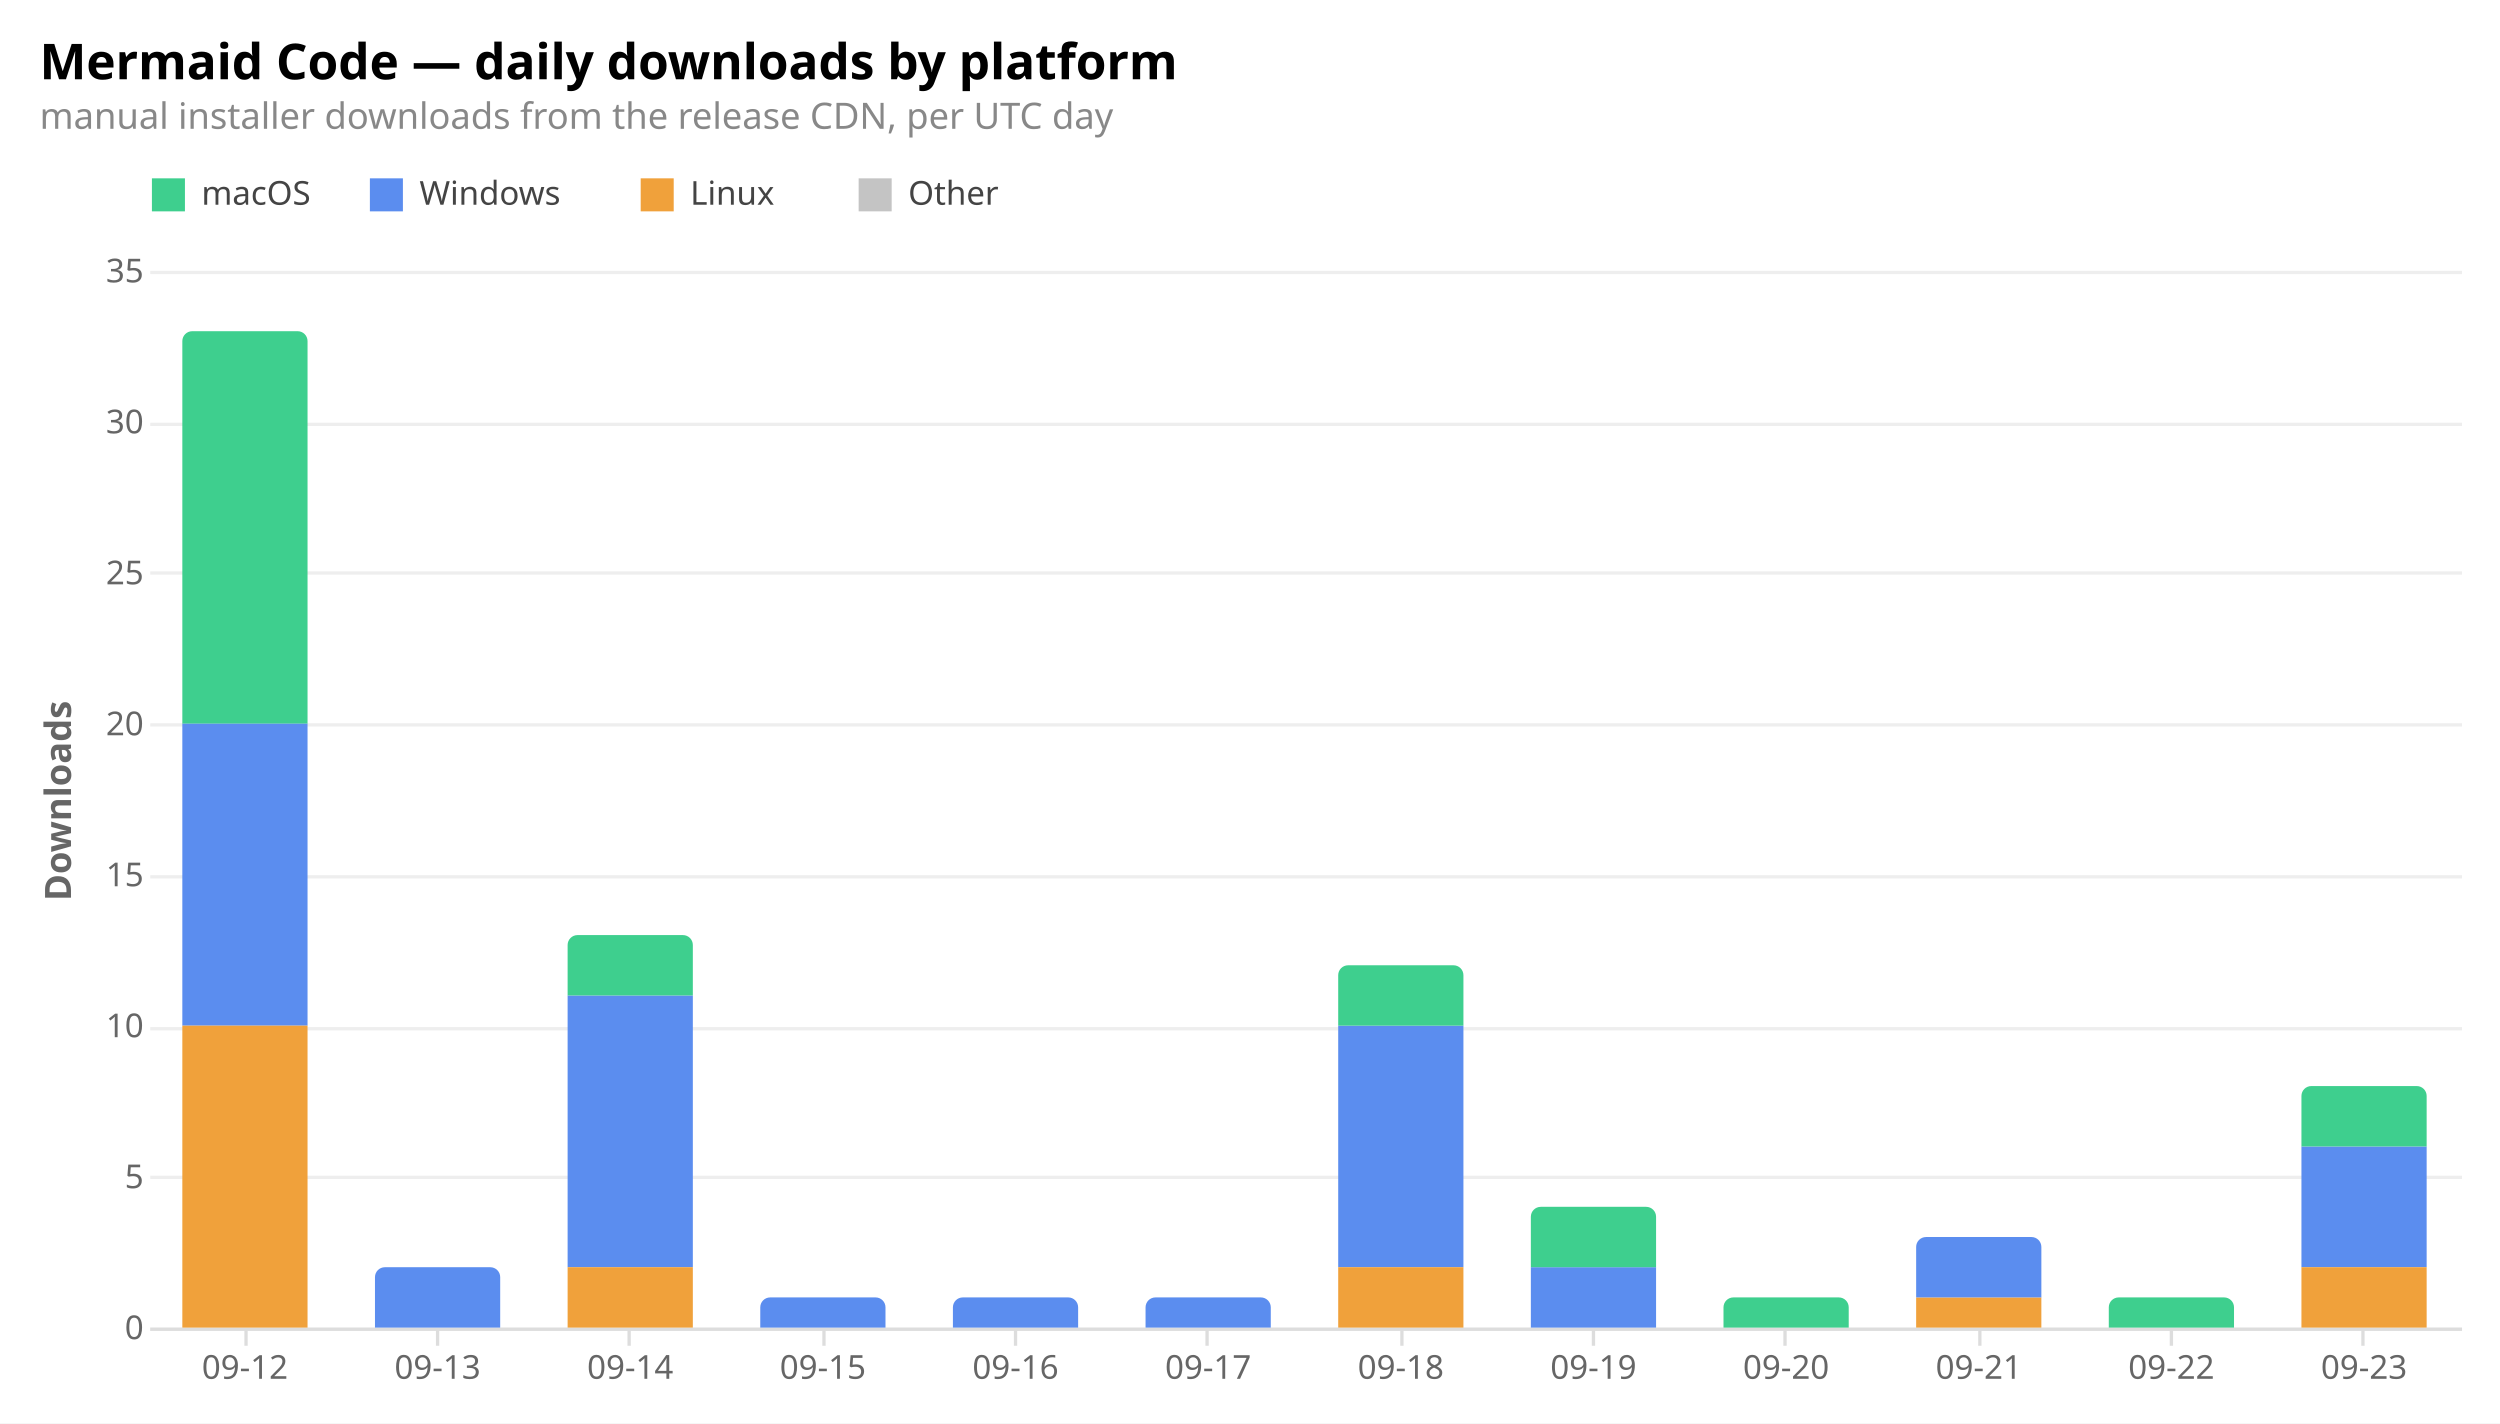
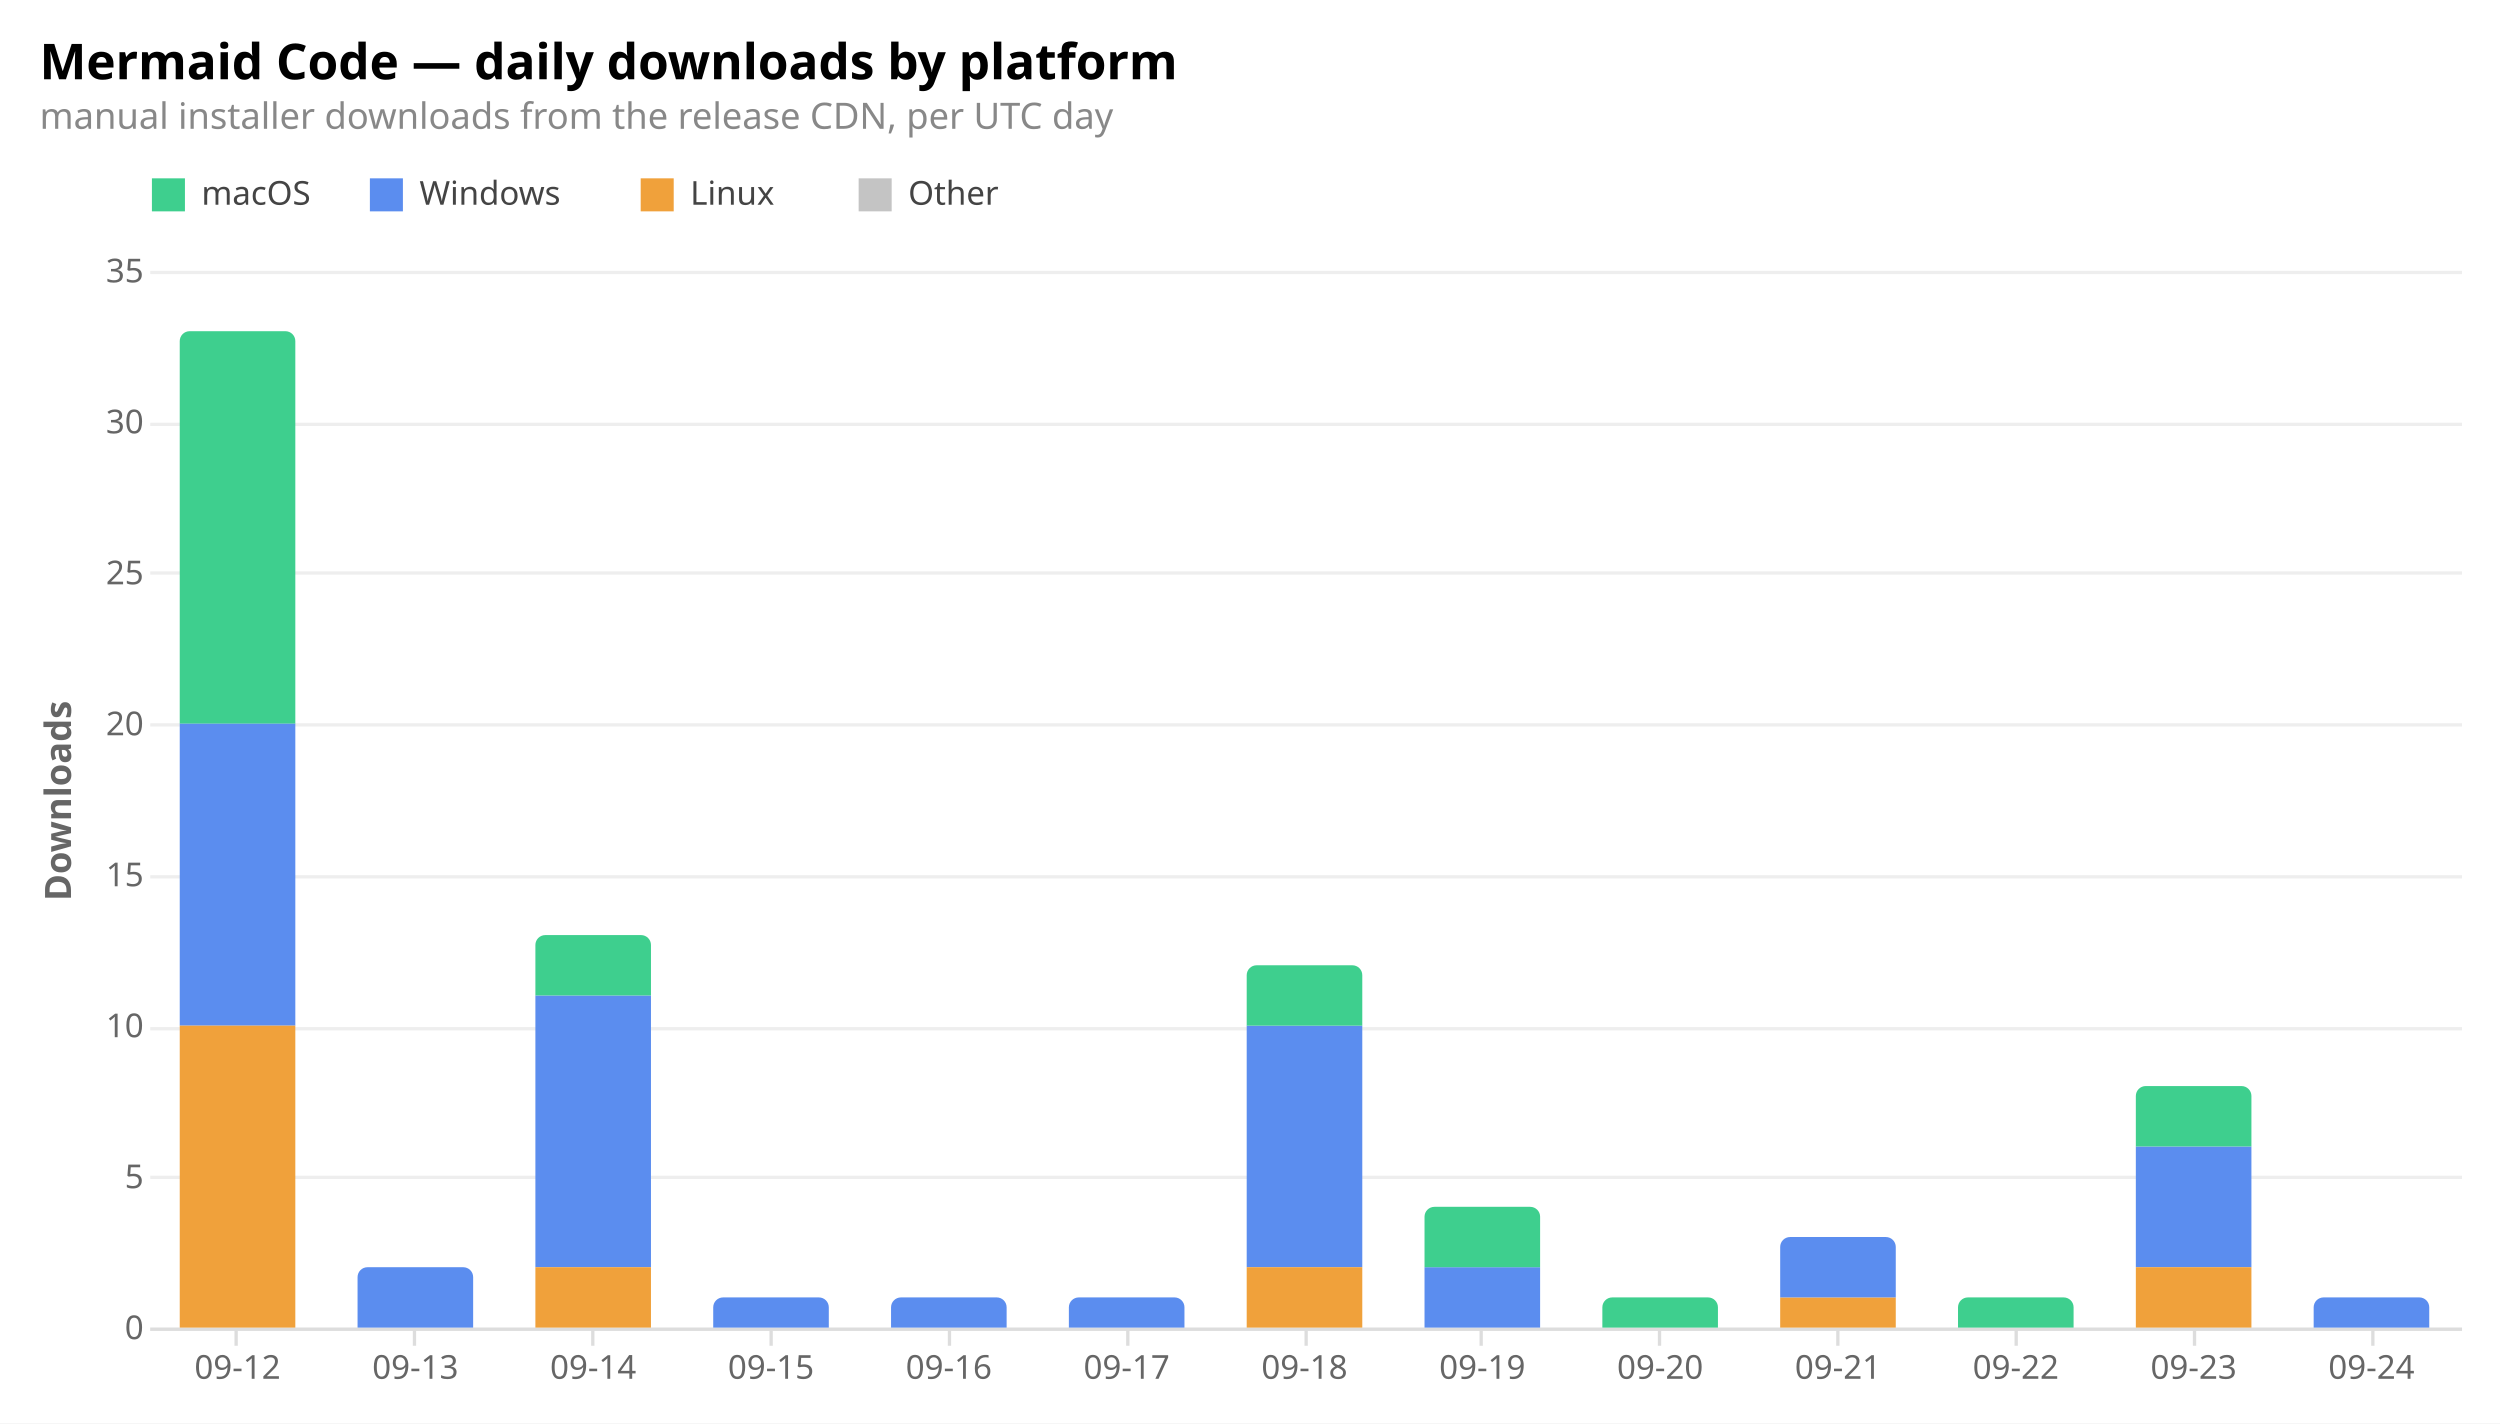
<svg xmlns="http://www.w3.org/2000/svg" version="1.1" class="marks" width="757" height="431" viewBox="0 0 757 431">
  <rect width="757" height="431" fill="white" />
  <g fill="none" stroke-miterlimit="4" transform="translate(45,82)">
    <g class="mark-group role-frame root" role="graphics-object" aria-roledescription="group mark container">
      <g transform="translate(0,0)">
        <path class="background" aria-hidden="true" d="M0,0h700v320h-700Z" />
        <g>
          <g class="mark-group role-axis" aria-hidden="true">
            <g transform="translate(0.5,0.5)">
              <path class="background" aria-hidden="true" d="M0,0h0v0h0Z" pointer-events="none" />
              <g>
                <g class="mark-rule role-axis-grid" pointer-events="none">
                  <line transform="translate(0,320)" x2="700" y2="0" stroke="#eee" stroke-width="1" opacity="1" />
                  <line transform="translate(0,274)" x2="700" y2="0" stroke="#eee" stroke-width="1" opacity="1" />
                  <line transform="translate(0,229)" x2="700" y2="0" stroke="#eee" stroke-width="1" opacity="1" />
                  <line transform="translate(0,183)" x2="700" y2="0" stroke="#eee" stroke-width="1" opacity="1" />
                  <line transform="translate(0,137)" x2="700" y2="0" stroke="#eee" stroke-width="1" opacity="1" />
                  <line transform="translate(0,91)" x2="700" y2="0" stroke="#eee" stroke-width="1" opacity="1" />
                  <line transform="translate(0,46)" x2="700" y2="0" stroke="#eee" stroke-width="1" opacity="1" />
                  <line transform="translate(0,0)" x2="700" y2="0" stroke="#eee" stroke-width="1" opacity="1" />
                </g>
              </g>
              <path class="foreground" aria-hidden="true" d="" pointer-events="none" display="none" />
            </g>
          </g>
-           <g class="mark-group role-axis" role="graphics-symbol" aria-roledescription="axis" aria-label="X-axis for a discrete scale with 12 values: 2026-09-12, 2026-09-13, 2026-09-14, 2026-09-15, 2026-09-16, ending with 2026-09-23">
+           <g class="mark-group role-axis" role="graphics-symbol" aria-roledescription="axis" aria-label="X-axis for a discrete scale with 13 values: 2026-09-12, 2026-09-13, 2026-09-14, 2026-09-15, 2026-09-16, ending with 2026-09-24">
            <g transform="translate(0.5,320.5)">
              <path class="background" aria-hidden="true" d="M0,0h0v0h0Z" pointer-events="none" />
              <g>
                <g class="mark-rule role-axis-tick" pointer-events="none">
-                   <line transform="translate(29,0)" x2="0" y2="5" stroke="#ddd" stroke-width="1" opacity="1" />
-                   <line transform="translate(87,0)" x2="0" y2="5" stroke="#ddd" stroke-width="1" opacity="1" />
-                   <line transform="translate(145,0)" x2="0" y2="5" stroke="#ddd" stroke-width="1" opacity="1" />
-                   <line transform="translate(204,0)" x2="0" y2="5" stroke="#ddd" stroke-width="1" opacity="1" />
-                   <line transform="translate(262,0)" x2="0" y2="5" stroke="#ddd" stroke-width="1" opacity="1" />
-                   <line transform="translate(320,0)" x2="0" y2="5" stroke="#ddd" stroke-width="1" opacity="1" />
-                   <line transform="translate(379,0)" x2="0" y2="5" stroke="#ddd" stroke-width="1" opacity="1" />
-                   <line transform="translate(437,0)" x2="0" y2="5" stroke="#ddd" stroke-width="1" opacity="1" />
-                   <line transform="translate(495,0)" x2="0" y2="5" stroke="#ddd" stroke-width="1" opacity="1" />
-                   <line transform="translate(554,0)" x2="0" y2="5" stroke="#ddd" stroke-width="1" opacity="1" />
-                   <line transform="translate(612,0)" x2="0" y2="5" stroke="#ddd" stroke-width="1" opacity="1" />
-                   <line transform="translate(670,0)" x2="0" y2="5" stroke="#ddd" stroke-width="1" opacity="1" />
+                   <line transform="translate(26,0)" x2="0" y2="5" stroke="#ddd" stroke-width="1" opacity="1" />
+                   <line transform="translate(80,0)" x2="0" y2="5" stroke="#ddd" stroke-width="1" opacity="1" />
+                   <line transform="translate(134,0)" x2="0" y2="5" stroke="#ddd" stroke-width="1" opacity="1" />
+                   <line transform="translate(188,0)" x2="0" y2="5" stroke="#ddd" stroke-width="1" opacity="1" />
+                   <line transform="translate(242,0)" x2="0" y2="5" stroke="#ddd" stroke-width="1" opacity="1" />
+                   <line transform="translate(296,0)" x2="0" y2="5" stroke="#ddd" stroke-width="1" opacity="1" />
+                   <line transform="translate(350,0)" x2="0" y2="5" stroke="#ddd" stroke-width="1" opacity="1" />
+                   <line transform="translate(403,0)" x2="0" y2="5" stroke="#ddd" stroke-width="1" opacity="1" />
+                   <line transform="translate(457,0)" x2="0" y2="5" stroke="#ddd" stroke-width="1" opacity="1" />
+                   <line transform="translate(511,0)" x2="0" y2="5" stroke="#ddd" stroke-width="1" opacity="1" />
+                   <line transform="translate(565,0)" x2="0" y2="5" stroke="#ddd" stroke-width="1" opacity="1" />
+                   <line transform="translate(619,0)" x2="0" y2="5" stroke="#ddd" stroke-width="1" opacity="1" />
+                   <line transform="translate(673,0)" x2="0" y2="5" stroke="#ddd" stroke-width="1" opacity="1" />
                </g>
                <g class="mark-text role-axis-label" pointer-events="none">
-                   <text text-anchor="middle" transform="translate(28.66667,15)" font-family="sans-serif" font-size="10px" fill="#666" opacity="1">09-12</text>
-                   <text text-anchor="middle" transform="translate(87,15)" font-family="sans-serif" font-size="10px" fill="#666" opacity="1">09-13</text>
-                   <text text-anchor="middle" transform="translate(145.3333,15)" font-family="sans-serif" font-size="10px" fill="#666" opacity="1">09-14</text>
-                   <text text-anchor="middle" transform="translate(203.6667,15)" font-family="sans-serif" font-size="10px" fill="#666" opacity="1">09-15</text>
-                   <text text-anchor="middle" transform="translate(262,15)" font-family="sans-serif" font-size="10px" fill="#666" opacity="1">09-16</text>
-                   <text text-anchor="middle" transform="translate(320.3333,15)" font-family="sans-serif" font-size="10px" fill="#666" opacity="1">09-17</text>
-                   <text text-anchor="middle" transform="translate(378.6667,15)" font-family="sans-serif" font-size="10px" fill="#666" opacity="1">09-18</text>
-                   <text text-anchor="middle" transform="translate(437,15)" font-family="sans-serif" font-size="10px" fill="#666" opacity="1">09-19</text>
-                   <text text-anchor="middle" transform="translate(495.3333,15)" font-family="sans-serif" font-size="10px" fill="#666" opacity="1">09-20</text>
-                   <text text-anchor="middle" transform="translate(553.6667,15)" font-family="sans-serif" font-size="10px" fill="#666" opacity="1">09-21</text>
-                   <text text-anchor="middle" transform="translate(612,15)" font-family="sans-serif" font-size="10px" fill="#666" opacity="1">09-22</text>
-                   <text text-anchor="middle" transform="translate(670.3333,15)" font-family="sans-serif" font-size="10px" fill="#666" opacity="1">09-23</text>
+                   <text text-anchor="middle" transform="translate(26.42308,15)" font-family="sans-serif" font-size="10px" fill="#666" opacity="1">09-12</text>
+                   <text text-anchor="middle" transform="translate(80.26923,15)" font-family="sans-serif" font-size="10px" fill="#666" opacity="1">09-13</text>
+                   <text text-anchor="middle" transform="translate(134.1154,15)" font-family="sans-serif" font-size="10px" fill="#666" opacity="1">09-14</text>
+                   <text text-anchor="middle" transform="translate(187.9615,15)" font-family="sans-serif" font-size="10px" fill="#666" opacity="1">09-15</text>
+                   <text text-anchor="middle" transform="translate(241.8077,15)" font-family="sans-serif" font-size="10px" fill="#666" opacity="1">09-16</text>
+                   <text text-anchor="middle" transform="translate(295.6538,15)" font-family="sans-serif" font-size="10px" fill="#666" opacity="1">09-17</text>
+                   <text text-anchor="middle" transform="translate(349.5,15)" font-family="sans-serif" font-size="10px" fill="#666" opacity="1">09-18</text>
+                   <text text-anchor="middle" transform="translate(403.3462,15)" font-family="sans-serif" font-size="10px" fill="#666" opacity="1">09-19</text>
+                   <text text-anchor="middle" transform="translate(457.1923,15)" font-family="sans-serif" font-size="10px" fill="#666" opacity="1">09-20</text>
+                   <text text-anchor="middle" transform="translate(511.0385,15)" font-family="sans-serif" font-size="10px" fill="#666" opacity="1">09-21</text>
+                   <text text-anchor="middle" transform="translate(564.8846,15)" font-family="sans-serif" font-size="10px" fill="#666" opacity="1">09-22</text>
+                   <text text-anchor="middle" transform="translate(618.7308,15)" font-family="sans-serif" font-size="10px" fill="#666" opacity="1">09-23</text>
+                   <text text-anchor="middle" transform="translate(672.5769,15)" font-family="sans-serif" font-size="10px" fill="#666" opacity="1">09-24</text>
                </g>
                <g class="mark-rule role-axis-domain" pointer-events="none">
                  <line transform="translate(0,0)" x2="700" y2="0" stroke="#ddd" stroke-width="1" opacity="1" />
                </g>
              </g>
              <path class="foreground" aria-hidden="true" d="" pointer-events="none" display="none" />
            </g>
          </g>
          <g class="mark-group role-axis" role="graphics-symbol" aria-roledescription="axis" aria-label="Y-axis titled 'Downloads' for a linear scale with values from 0 to 35">
            <g transform="translate(0.5,0.5)">
              <path class="background" aria-hidden="true" d="M0,0h0v0h0Z" pointer-events="none" />
              <g>
                <g class="mark-text role-axis-label" pointer-events="none">
                  <text text-anchor="end" transform="translate(-2,323)" font-family="sans-serif" font-size="10px" fill="#666" opacity="1">0</text>
                  <text text-anchor="end" transform="translate(-2,277.2857)" font-family="sans-serif" font-size="10px" fill="#666" opacity="1">5</text>
                  <text text-anchor="end" transform="translate(-2,231.5714)" font-family="sans-serif" font-size="10px" fill="#666" opacity="1">10</text>
                  <text text-anchor="end" transform="translate(-2,185.8571)" font-family="sans-serif" font-size="10px" fill="#666" opacity="1">15</text>
                  <text text-anchor="end" transform="translate(-2,140.1429)" font-family="sans-serif" font-size="10px" fill="#666" opacity="1">20</text>
                  <text text-anchor="end" transform="translate(-2,94.42857)" font-family="sans-serif" font-size="10px" fill="#666" opacity="1">25</text>
                  <text text-anchor="end" transform="translate(-2,48.71429)" font-family="sans-serif" font-size="10px" fill="#666" opacity="1">30</text>
                  <text text-anchor="end" transform="translate(-2,3)" font-family="sans-serif" font-size="10px" fill="#666" opacity="1">35</text>
                </g>
                <g class="mark-text role-axis-title" pointer-events="none">
                  <text text-anchor="middle" transform="translate(-22,160) rotate(-90) translate(0,-2)" font-family="sans-serif" font-size="11px" font-weight="bold" fill="#666" opacity="1">Downloads</text>
                </g>
              </g>
              <path class="foreground" aria-hidden="true" d="" pointer-events="none" display="none" />
            </g>
          </g>
          <g class="mark-group role-scope" role="graphics-object" aria-roledescription="group mark container">
-             <g transform="translate(10.20833,18.28571)">
-               <path class="background" aria-hidden="true" d="M3,0L34.917,0C36.572,0,37.917,1.344,37.917,3L37.917,301.714C37.917,301.714,37.917,301.714,37.917,301.714L0,301.714C0,301.714,0,301.714,0,301.714L0,3C0,1.344,1.344,0,3,0Z" />
+             <g transform="translate(9.423077,18.28571)">
+               <path class="background" aria-hidden="true" d="M3,0L32,0C33.656,0,35,1.344,35,3L35,301.714C35,301.714,35,301.714,35,301.714L0,301.714C0,301.714,0,301.714,0,301.714L0,3C0,1.344,1.344,0,3,0Z" />
              <g clip-path="url(#clip1)">
                <g class="mark-group role-scope" role="graphics-object" aria-roledescription="group mark container">
                  <g transform="translate(0,-18.28571)">
-                     <path class="background" aria-hidden="true" d="M0,0h37.917v0h-37.917Z" />
-                     <g>
-                       <g class="mark-rect role-mark marks" role="graphics-object" aria-roledescription="rect mark container">
-                         <path aria-label="date: 2026-09-12; Downloads: 13; platform: macOS" role="graphics-symbol" aria-roledescription="bar" d="M0,18.286h37.917v118.857h-37.917Z" fill="#3ecf8e" />
-                         <path aria-label="date: 2026-09-12; Downloads: 10; platform: Windows" role="graphics-symbol" aria-roledescription="bar" d="M0,137.143h37.917v91.429h-37.917Z" fill="#5b8def" />
-                         <path aria-label="date: 2026-09-12; Downloads: 10; platform: Linux" role="graphics-symbol" aria-roledescription="bar" d="M0,228.571h37.917v91.429h-37.917Z" fill="#f0a13b" />
-                       </g>
-                     </g>
-                     <path class="foreground" aria-hidden="true" d="" display="none" />
-                   </g>
-                 </g>
-               </g>
-               <path class="foreground" aria-hidden="true" d="" display="none" />
-             </g>
-             <g transform="translate(68.54167,301.7143)">
-               <path class="background" aria-hidden="true" d="M3,0L34.917,0C36.572,0,37.917,1.344,37.917,3L37.917,18.286C37.917,18.286,37.917,18.286,37.917,18.286L0,18.286C0,18.286,0,18.286,0,18.286L0,3C0,1.344,1.344,0,3,0Z" />
+                     <path class="background" aria-hidden="true" d="M0,0h35v0h-35Z" />
+                     <g>
+                       <g class="mark-rect role-mark marks" role="graphics-object" aria-roledescription="rect mark container">
+                         <path aria-label="date: 2026-09-12; Downloads: 13; platform: macOS" role="graphics-symbol" aria-roledescription="bar" d="M0,18.286h35v118.857h-35Z" fill="#3ecf8e" />
+                         <path aria-label="date: 2026-09-12; Downloads: 10; platform: Windows" role="graphics-symbol" aria-roledescription="bar" d="M0,137.143h35v91.429h-35Z" fill="#5b8def" />
+                         <path aria-label="date: 2026-09-12; Downloads: 10; platform: Linux" role="graphics-symbol" aria-roledescription="bar" d="M0,228.571h35v91.429h-35Z" fill="#f0a13b" />
+                       </g>
+                     </g>
+                     <path class="foreground" aria-hidden="true" d="" display="none" />
+                   </g>
+                 </g>
+               </g>
+               <path class="foreground" aria-hidden="true" d="" display="none" />
+             </g>
+             <g transform="translate(63.26923,301.7143)">
+               <path class="background" aria-hidden="true" d="M3,0L32,0C33.656,0,35,1.344,35,3L35,18.286C35,18.286,35,18.286,35,18.286L0,18.286C0,18.286,0,18.286,0,18.286L0,3C0,1.344,1.344,0,3,0Z" />
              <g clip-path="url(#clip2)">
                <g class="mark-group role-scope" role="graphics-object" aria-roledescription="group mark container">
                  <g transform="translate(0,-301.7143)">
-                     <path class="background" aria-hidden="true" d="M0,0h37.917v0h-37.917Z" />
-                     <g>
-                       <g class="mark-rect role-mark marks" role="graphics-object" aria-roledescription="rect mark container">
-                         <path aria-label="date: 2026-09-13; Downloads: 2; platform: Windows" role="graphics-symbol" aria-roledescription="bar" d="M0,301.714h37.917v18.286h-37.917Z" fill="#5b8def" />
-                       </g>
-                     </g>
-                     <path class="foreground" aria-hidden="true" d="" display="none" />
-                   </g>
-                 </g>
-               </g>
-               <path class="foreground" aria-hidden="true" d="" display="none" />
-             </g>
-             <g transform="translate(126.875,201.1429)">
-               <path class="background" aria-hidden="true" d="M3,0L34.917,0C36.572,0,37.917,1.344,37.917,3L37.917,118.857C37.917,118.857,37.917,118.857,37.917,118.857L0,118.857C0,118.857,0,118.857,0,118.857L0,3C0,1.344,1.344,0,3,0Z" />
+                     <path class="background" aria-hidden="true" d="M0,0h35v0h-35Z" />
+                     <g>
+                       <g class="mark-rect role-mark marks" role="graphics-object" aria-roledescription="rect mark container">
+                         <path aria-label="date: 2026-09-13; Downloads: 2; platform: Windows" role="graphics-symbol" aria-roledescription="bar" d="M0,301.714h35v18.286h-35Z" fill="#5b8def" />
+                       </g>
+                     </g>
+                     <path class="foreground" aria-hidden="true" d="" display="none" />
+                   </g>
+                 </g>
+               </g>
+               <path class="foreground" aria-hidden="true" d="" display="none" />
+             </g>
+             <g transform="translate(117.1154,201.1429)">
+               <path class="background" aria-hidden="true" d="M3,0L32,0C33.656,0,35,1.344,35,3L35,118.857C35,118.857,35,118.857,35,118.857L0,118.857C0,118.857,0,118.857,0,118.857L0,3C0,1.344,1.344,0,3,0Z" />
              <g clip-path="url(#clip3)">
                <g class="mark-group role-scope" role="graphics-object" aria-roledescription="group mark container">
                  <g transform="translate(0,-201.1429)">
-                     <path class="background" aria-hidden="true" d="M0,0h37.917v0h-37.917Z" />
-                     <g>
-                       <g class="mark-rect role-mark marks" role="graphics-object" aria-roledescription="rect mark container">
-                         <path aria-label="date: 2026-09-14; Downloads: 9; platform: Windows" role="graphics-symbol" aria-roledescription="bar" d="M0,219.429h37.917v82.286h-37.917Z" fill="#5b8def" />
-                         <path aria-label="date: 2026-09-14; Downloads: 2; platform: Linux" role="graphics-symbol" aria-roledescription="bar" d="M0,301.714h37.917v18.286h-37.917Z" fill="#f0a13b" />
-                         <path aria-label="date: 2026-09-14; Downloads: 2; platform: macOS" role="graphics-symbol" aria-roledescription="bar" d="M0,201.143h37.917v18.286h-37.917Z" fill="#3ecf8e" />
-                       </g>
-                     </g>
-                     <path class="foreground" aria-hidden="true" d="" display="none" />
-                   </g>
-                 </g>
-               </g>
-               <path class="foreground" aria-hidden="true" d="" display="none" />
-             </g>
-             <g transform="translate(185.2083,310.8571)">
-               <path class="background" aria-hidden="true" d="M3,0L34.917,0C36.572,0,37.917,1.344,37.917,3L37.917,9.143C37.917,9.143,37.917,9.143,37.917,9.143L0,9.143C0,9.143,0,9.143,0,9.143L0,3C0,1.344,1.344,0,3,0Z" />
+                     <path class="background" aria-hidden="true" d="M0,0h35v0h-35Z" />
+                     <g>
+                       <g class="mark-rect role-mark marks" role="graphics-object" aria-roledescription="rect mark container">
+                         <path aria-label="date: 2026-09-14; Downloads: 9; platform: Windows" role="graphics-symbol" aria-roledescription="bar" d="M0,219.429h35v82.286h-35Z" fill="#5b8def" />
+                         <path aria-label="date: 2026-09-14; Downloads: 2; platform: Linux" role="graphics-symbol" aria-roledescription="bar" d="M0,301.714h35v18.286h-35Z" fill="#f0a13b" />
+                         <path aria-label="date: 2026-09-14; Downloads: 2; platform: macOS" role="graphics-symbol" aria-roledescription="bar" d="M0,201.143h35v18.286h-35Z" fill="#3ecf8e" />
+                       </g>
+                     </g>
+                     <path class="foreground" aria-hidden="true" d="" display="none" />
+                   </g>
+                 </g>
+               </g>
+               <path class="foreground" aria-hidden="true" d="" display="none" />
+             </g>
+             <g transform="translate(170.9615,310.8571)">
+               <path class="background" aria-hidden="true" d="M3,0L32,0C33.656,0,35,1.344,35,3L35,9.143C35,9.143,35,9.143,35,9.143L0,9.143C0,9.143,0,9.143,0,9.143L0,3C0,1.344,1.344,0,3,0Z" />
              <g clip-path="url(#clip4)">
                <g class="mark-group role-scope" role="graphics-object" aria-roledescription="group mark container">
                  <g transform="translate(0,-310.8571)">
-                     <path class="background" aria-hidden="true" d="M0,0h37.917v0h-37.917Z" />
-                     <g>
-                       <g class="mark-rect role-mark marks" role="graphics-object" aria-roledescription="rect mark container">
-                         <path aria-label="date: 2026-09-15; Downloads: 1; platform: Windows" role="graphics-symbol" aria-roledescription="bar" d="M0,310.857h37.917v9.143h-37.917Z" fill="#5b8def" />
-                       </g>
-                     </g>
-                     <path class="foreground" aria-hidden="true" d="" display="none" />
-                   </g>
-                 </g>
-               </g>
-               <path class="foreground" aria-hidden="true" d="" display="none" />
-             </g>
-             <g transform="translate(243.5417,310.8571)">
-               <path class="background" aria-hidden="true" d="M3,0L34.917,0C36.572,0,37.917,1.344,37.917,3L37.917,9.143C37.917,9.143,37.917,9.143,37.917,9.143L0,9.143C0,9.143,0,9.143,0,9.143L0,3C0,1.344,1.344,0,3,0Z" />
+                     <path class="background" aria-hidden="true" d="M0,0h35v0h-35Z" />
+                     <g>
+                       <g class="mark-rect role-mark marks" role="graphics-object" aria-roledescription="rect mark container">
+                         <path aria-label="date: 2026-09-15; Downloads: 1; platform: Windows" role="graphics-symbol" aria-roledescription="bar" d="M0,310.857h35v9.143h-35Z" fill="#5b8def" />
+                       </g>
+                     </g>
+                     <path class="foreground" aria-hidden="true" d="" display="none" />
+                   </g>
+                 </g>
+               </g>
+               <path class="foreground" aria-hidden="true" d="" display="none" />
+             </g>
+             <g transform="translate(224.8077,310.8571)">
+               <path class="background" aria-hidden="true" d="M3,0L32,0C33.656,0,35,1.344,35,3L35,9.143C35,9.143,35,9.143,35,9.143L0,9.143C0,9.143,0,9.143,0,9.143L0,3C0,1.344,1.344,0,3,0Z" />
              <g clip-path="url(#clip5)">
                <g class="mark-group role-scope" role="graphics-object" aria-roledescription="group mark container">
                  <g transform="translate(0,-310.8571)">
-                     <path class="background" aria-hidden="true" d="M0,0h37.917v0h-37.917Z" />
-                     <g>
-                       <g class="mark-rect role-mark marks" role="graphics-object" aria-roledescription="rect mark container">
-                         <path aria-label="date: 2026-09-16; Downloads: 1; platform: Windows" role="graphics-symbol" aria-roledescription="bar" d="M0,310.857h37.917v9.143h-37.917Z" fill="#5b8def" />
-                       </g>
-                     </g>
-                     <path class="foreground" aria-hidden="true" d="" display="none" />
-                   </g>
-                 </g>
-               </g>
-               <path class="foreground" aria-hidden="true" d="" display="none" />
-             </g>
-             <g transform="translate(301.875,310.8571)">
-               <path class="background" aria-hidden="true" d="M3,0L34.917,0C36.572,0,37.917,1.344,37.917,3L37.917,9.143C37.917,9.143,37.917,9.143,37.917,9.143L0,9.143C0,9.143,0,9.143,0,9.143L0,3C0,1.344,1.344,0,3,0Z" />
+                     <path class="background" aria-hidden="true" d="M0,0h35v0h-35Z" />
+                     <g>
+                       <g class="mark-rect role-mark marks" role="graphics-object" aria-roledescription="rect mark container">
+                         <path aria-label="date: 2026-09-16; Downloads: 1; platform: Windows" role="graphics-symbol" aria-roledescription="bar" d="M0,310.857h35v9.143h-35Z" fill="#5b8def" />
+                       </g>
+                     </g>
+                     <path class="foreground" aria-hidden="true" d="" display="none" />
+                   </g>
+                 </g>
+               </g>
+               <path class="foreground" aria-hidden="true" d="" display="none" />
+             </g>
+             <g transform="translate(278.6538,310.8571)">
+               <path class="background" aria-hidden="true" d="M3,0L32,0C33.656,0,35,1.344,35,3L35,9.143C35,9.143,35,9.143,35,9.143L0,9.143C0,9.143,0,9.143,0,9.143L0,3C0,1.344,1.344,0,3,0Z" />
              <g clip-path="url(#clip6)">
                <g class="mark-group role-scope" role="graphics-object" aria-roledescription="group mark container">
                  <g transform="translate(0,-310.8571)">
-                     <path class="background" aria-hidden="true" d="M0,0h37.917v0h-37.917Z" />
-                     <g>
-                       <g class="mark-rect role-mark marks" role="graphics-object" aria-roledescription="rect mark container">
-                         <path aria-label="date: 2026-09-17; Downloads: 1; platform: Windows" role="graphics-symbol" aria-roledescription="bar" d="M0,310.857h37.917v9.143h-37.917Z" fill="#5b8def" />
-                       </g>
-                     </g>
-                     <path class="foreground" aria-hidden="true" d="" display="none" />
-                   </g>
-                 </g>
-               </g>
-               <path class="foreground" aria-hidden="true" d="" display="none" />
-             </g>
-             <g transform="translate(360.2083,210.2857)">
-               <path class="background" aria-hidden="true" d="M3,0L34.917,0C36.572,0,37.917,1.344,37.917,3L37.917,109.714C37.917,109.714,37.917,109.714,37.917,109.714L0,109.714C0,109.714,0,109.714,0,109.714L0,3C0,1.344,1.344,0,3,0Z" />
+                     <path class="background" aria-hidden="true" d="M0,0h35v0h-35Z" />
+                     <g>
+                       <g class="mark-rect role-mark marks" role="graphics-object" aria-roledescription="rect mark container">
+                         <path aria-label="date: 2026-09-17; Downloads: 1; platform: Windows" role="graphics-symbol" aria-roledescription="bar" d="M0,310.857h35v9.143h-35Z" fill="#5b8def" />
+                       </g>
+                     </g>
+                     <path class="foreground" aria-hidden="true" d="" display="none" />
+                   </g>
+                 </g>
+               </g>
+               <path class="foreground" aria-hidden="true" d="" display="none" />
+             </g>
+             <g transform="translate(332.5,210.2857)">
+               <path class="background" aria-hidden="true" d="M3,0L32,0C33.656,0,35,1.344,35,3L35,109.714C35,109.714,35,109.714,35,109.714L0,109.714C0,109.714,0,109.714,0,109.714L0,3C0,1.344,1.344,0,3,0Z" />
              <g clip-path="url(#clip7)">
                <g class="mark-group role-scope" role="graphics-object" aria-roledescription="group mark container">
                  <g transform="translate(0,-210.2857)">
-                     <path class="background" aria-hidden="true" d="M0,0h37.917v0h-37.917Z" />
-                     <g>
-                       <g class="mark-rect role-mark marks" role="graphics-object" aria-roledescription="rect mark container">
-                         <path aria-label="date: 2026-09-18; Downloads: 8; platform: Windows" role="graphics-symbol" aria-roledescription="bar" d="M0,228.571h37.917v73.143h-37.917Z" fill="#5b8def" />
-                         <path aria-label="date: 2026-09-18; Downloads: 2; platform: Linux" role="graphics-symbol" aria-roledescription="bar" d="M0,301.714h37.917v18.286h-37.917Z" fill="#f0a13b" />
-                         <path aria-label="date: 2026-09-18; Downloads: 2; platform: macOS" role="graphics-symbol" aria-roledescription="bar" d="M0,210.286h37.917v18.286h-37.917Z" fill="#3ecf8e" />
-                       </g>
-                     </g>
-                     <path class="foreground" aria-hidden="true" d="" display="none" />
-                   </g>
-                 </g>
-               </g>
-               <path class="foreground" aria-hidden="true" d="" display="none" />
-             </g>
-             <g transform="translate(418.5417,283.4286)">
-               <path class="background" aria-hidden="true" d="M3,0L34.917,0C36.572,0,37.917,1.344,37.917,3L37.917,36.571C37.917,36.571,37.917,36.571,37.917,36.571L0,36.571C0,36.571,0,36.571,0,36.571L0,3C0,1.344,1.344,0,3,0Z" />
+                     <path class="background" aria-hidden="true" d="M0,0h35v0h-35Z" />
+                     <g>
+                       <g class="mark-rect role-mark marks" role="graphics-object" aria-roledescription="rect mark container">
+                         <path aria-label="date: 2026-09-18; Downloads: 8; platform: Windows" role="graphics-symbol" aria-roledescription="bar" d="M0,228.571h35v73.143h-35Z" fill="#5b8def" />
+                         <path aria-label="date: 2026-09-18; Downloads: 2; platform: Linux" role="graphics-symbol" aria-roledescription="bar" d="M0,301.714h35v18.286h-35Z" fill="#f0a13b" />
+                         <path aria-label="date: 2026-09-18; Downloads: 2; platform: macOS" role="graphics-symbol" aria-roledescription="bar" d="M0,210.286h35v18.286h-35Z" fill="#3ecf8e" />
+                       </g>
+                     </g>
+                     <path class="foreground" aria-hidden="true" d="" display="none" />
+                   </g>
+                 </g>
+               </g>
+               <path class="foreground" aria-hidden="true" d="" display="none" />
+             </g>
+             <g transform="translate(386.3462,283.4286)">
+               <path class="background" aria-hidden="true" d="M3,0L32,0C33.656,0,35,1.344,35,3L35,36.571C35,36.571,35,36.571,35,36.571L0,36.571C0,36.571,0,36.571,0,36.571L0,3C0,1.344,1.344,0,3,0Z" />
              <g clip-path="url(#clip8)">
                <g class="mark-group role-scope" role="graphics-object" aria-roledescription="group mark container">
                  <g transform="translate(0,-283.4286)">
-                     <path class="background" aria-hidden="true" d="M0,0h37.917v0h-37.917Z" />
-                     <g>
-                       <g class="mark-rect role-mark marks" role="graphics-object" aria-roledescription="rect mark container">
-                         <path aria-label="date: 2026-09-19; Downloads: 2; platform: Windows" role="graphics-symbol" aria-roledescription="bar" d="M0,301.714h37.917v18.286h-37.917Z" fill="#5b8def" />
-                         <path aria-label="date: 2026-09-19; Downloads: 2; platform: macOS" role="graphics-symbol" aria-roledescription="bar" d="M0,283.429h37.917v18.286h-37.917Z" fill="#3ecf8e" />
-                       </g>
-                     </g>
-                     <path class="foreground" aria-hidden="true" d="" display="none" />
-                   </g>
-                 </g>
-               </g>
-               <path class="foreground" aria-hidden="true" d="" display="none" />
-             </g>
-             <g transform="translate(476.875,310.8571)">
-               <path class="background" aria-hidden="true" d="M3,0L34.917,0C36.572,0,37.917,1.344,37.917,3L37.917,9.143C37.917,9.143,37.917,9.143,37.917,9.143L0,9.143C0,9.143,0,9.143,0,9.143L0,3C0,1.344,1.344,0,3,0Z" />
+                     <path class="background" aria-hidden="true" d="M0,0h35v0h-35Z" />
+                     <g>
+                       <g class="mark-rect role-mark marks" role="graphics-object" aria-roledescription="rect mark container">
+                         <path aria-label="date: 2026-09-19; Downloads: 2; platform: Windows" role="graphics-symbol" aria-roledescription="bar" d="M0,301.714h35v18.286h-35Z" fill="#5b8def" />
+                         <path aria-label="date: 2026-09-19; Downloads: 2; platform: macOS" role="graphics-symbol" aria-roledescription="bar" d="M0,283.429h35v18.286h-35Z" fill="#3ecf8e" />
+                       </g>
+                     </g>
+                     <path class="foreground" aria-hidden="true" d="" display="none" />
+                   </g>
+                 </g>
+               </g>
+               <path class="foreground" aria-hidden="true" d="" display="none" />
+             </g>
+             <g transform="translate(440.1923,310.8571)">
+               <path class="background" aria-hidden="true" d="M3,0L32,0C33.656,0,35,1.344,35,3L35,9.143C35,9.143,35,9.143,35,9.143L0,9.143C0,9.143,0,9.143,0,9.143L0,3C0,1.344,1.344,0,3,0Z" />
              <g clip-path="url(#clip9)">
                <g class="mark-group role-scope" role="graphics-object" aria-roledescription="group mark container">
                  <g transform="translate(0,-310.8571)">
-                     <path class="background" aria-hidden="true" d="M0,0h37.917v0h-37.917Z" />
-                     <g>
-                       <g class="mark-rect role-mark marks" role="graphics-object" aria-roledescription="rect mark container">
-                         <path aria-label="date: 2026-09-20; Downloads: 1; platform: macOS" role="graphics-symbol" aria-roledescription="bar" d="M0,310.857h37.917v9.143h-37.917Z" fill="#3ecf8e" />
-                       </g>
-                     </g>
-                     <path class="foreground" aria-hidden="true" d="" display="none" />
-                   </g>
-                 </g>
-               </g>
-               <path class="foreground" aria-hidden="true" d="" display="none" />
-             </g>
-             <g transform="translate(535.2083,292.5714)">
-               <path class="background" aria-hidden="true" d="M3,0L34.917,0C36.572,0,37.917,1.344,37.917,3L37.917,27.429C37.917,27.429,37.917,27.429,37.917,27.429L0,27.429C0,27.429,0,27.429,0,27.429L0,3C0,1.344,1.344,0,3,0Z" />
+                     <path class="background" aria-hidden="true" d="M0,0h35v0h-35Z" />
+                     <g>
+                       <g class="mark-rect role-mark marks" role="graphics-object" aria-roledescription="rect mark container">
+                         <path aria-label="date: 2026-09-20; Downloads: 1; platform: macOS" role="graphics-symbol" aria-roledescription="bar" d="M0,310.857h35v9.143h-35Z" fill="#3ecf8e" />
+                       </g>
+                     </g>
+                     <path class="foreground" aria-hidden="true" d="" display="none" />
+                   </g>
+                 </g>
+               </g>
+               <path class="foreground" aria-hidden="true" d="" display="none" />
+             </g>
+             <g transform="translate(494.0385,292.5714)">
+               <path class="background" aria-hidden="true" d="M3,0L32,0C33.656,0,35,1.344,35,3L35,27.429C35,27.429,35,27.429,35,27.429L0,27.429C0,27.429,0,27.429,0,27.429L0,3C0,1.344,1.344,0,3,0Z" />
              <g clip-path="url(#clip10)">
                <g class="mark-group role-scope" role="graphics-object" aria-roledescription="group mark container">
                  <g transform="translate(0,-292.5714)">
-                     <path class="background" aria-hidden="true" d="M0,0h37.917v0h-37.917Z" />
-                     <g>
-                       <g class="mark-rect role-mark marks" role="graphics-object" aria-roledescription="rect mark container">
-                         <path aria-label="date: 2026-09-21; Downloads: 1; platform: Linux" role="graphics-symbol" aria-roledescription="bar" d="M0,310.857h37.917v9.143h-37.917Z" fill="#f0a13b" />
-                         <path aria-label="date: 2026-09-21; Downloads: 2; platform: Windows" role="graphics-symbol" aria-roledescription="bar" d="M0,292.571h37.917v18.286h-37.917Z" fill="#5b8def" />
-                       </g>
-                     </g>
-                     <path class="foreground" aria-hidden="true" d="" display="none" />
-                   </g>
-                 </g>
-               </g>
-               <path class="foreground" aria-hidden="true" d="" display="none" />
-             </g>
-             <g transform="translate(593.5417,310.8571)">
-               <path class="background" aria-hidden="true" d="M3,0L34.917,0C36.572,0,37.917,1.344,37.917,3L37.917,9.143C37.917,9.143,37.917,9.143,37.917,9.143L0,9.143C0,9.143,0,9.143,0,9.143L0,3C0,1.344,1.344,0,3,0Z" />
+                     <path class="background" aria-hidden="true" d="M0,0h35v0h-35Z" />
+                     <g>
+                       <g class="mark-rect role-mark marks" role="graphics-object" aria-roledescription="rect mark container">
+                         <path aria-label="date: 2026-09-21; Downloads: 1; platform: Linux" role="graphics-symbol" aria-roledescription="bar" d="M0,310.857h35v9.143h-35Z" fill="#f0a13b" />
+                         <path aria-label="date: 2026-09-21; Downloads: 2; platform: Windows" role="graphics-symbol" aria-roledescription="bar" d="M0,292.571h35v18.286h-35Z" fill="#5b8def" />
+                       </g>
+                     </g>
+                     <path class="foreground" aria-hidden="true" d="" display="none" />
+                   </g>
+                 </g>
+               </g>
+               <path class="foreground" aria-hidden="true" d="" display="none" />
+             </g>
+             <g transform="translate(547.8846,310.8571)">
+               <path class="background" aria-hidden="true" d="M3,0L32,0C33.656,0,35,1.344,35,3L35,9.143C35,9.143,35,9.143,35,9.143L0,9.143C0,9.143,0,9.143,0,9.143L0,3C0,1.344,1.344,0,3,0Z" />
              <g clip-path="url(#clip11)">
                <g class="mark-group role-scope" role="graphics-object" aria-roledescription="group mark container">
                  <g transform="translate(0,-310.8571)">
-                     <path class="background" aria-hidden="true" d="M0,0h37.917v0h-37.917Z" />
-                     <g>
-                       <g class="mark-rect role-mark marks" role="graphics-object" aria-roledescription="rect mark container">
-                         <path aria-label="date: 2026-09-22; Downloads: 1; platform: macOS" role="graphics-symbol" aria-roledescription="bar" d="M0,310.857h37.917v9.143h-37.917Z" fill="#3ecf8e" />
-                       </g>
-                     </g>
-                     <path class="foreground" aria-hidden="true" d="" display="none" />
-                   </g>
-                 </g>
-               </g>
-               <path class="foreground" aria-hidden="true" d="" display="none" />
-             </g>
-             <g transform="translate(651.875,246.8571)">
-               <path class="background" aria-hidden="true" d="M3,0L34.917,0C36.572,0,37.917,1.344,37.917,3L37.917,73.143C37.917,73.143,37.917,73.143,37.917,73.143L0,73.143C0,73.143,0,73.143,0,73.143L0,3C0,1.344,1.344,0,3,0Z" />
+                     <path class="background" aria-hidden="true" d="M0,0h35v0h-35Z" />
+                     <g>
+                       <g class="mark-rect role-mark marks" role="graphics-object" aria-roledescription="rect mark container">
+                         <path aria-label="date: 2026-09-22; Downloads: 1; platform: macOS" role="graphics-symbol" aria-roledescription="bar" d="M0,310.857h35v9.143h-35Z" fill="#3ecf8e" />
+                       </g>
+                     </g>
+                     <path class="foreground" aria-hidden="true" d="" display="none" />
+                   </g>
+                 </g>
+               </g>
+               <path class="foreground" aria-hidden="true" d="" display="none" />
+             </g>
+             <g transform="translate(601.7308,246.8571)">
+               <path class="background" aria-hidden="true" d="M3,0L32,0C33.656,0,35,1.344,35,3L35,73.143C35,73.143,35,73.143,35,73.143L0,73.143C0,73.143,0,73.143,0,73.143L0,3C0,1.344,1.344,0,3,0Z" />
              <g clip-path="url(#clip12)">
                <g class="mark-group role-scope" role="graphics-object" aria-roledescription="group mark container">
                  <g transform="translate(0,-246.8571)">
-                     <path class="background" aria-hidden="true" d="M0,0h37.917v0h-37.917Z" />
-                     <g>
-                       <g class="mark-rect role-mark marks" role="graphics-object" aria-roledescription="rect mark container">
-                         <path aria-label="date: 2026-09-23; Downloads: 4; platform: Windows" role="graphics-symbol" aria-roledescription="bar" d="M0,265.143h37.917v36.571h-37.917Z" fill="#5b8def" />
-                         <path aria-label="date: 2026-09-23; Downloads: 2; platform: Linux" role="graphics-symbol" aria-roledescription="bar" d="M0,301.714h37.917v18.286h-37.917Z" fill="#f0a13b" />
-                         <path aria-label="date: 2026-09-23; Downloads: 2; platform: macOS" role="graphics-symbol" aria-roledescription="bar" d="M0,246.857h37.917v18.286h-37.917Z" fill="#3ecf8e" />
+                     <path class="background" aria-hidden="true" d="M0,0h35v0h-35Z" />
+                     <g>
+                       <g class="mark-rect role-mark marks" role="graphics-object" aria-roledescription="rect mark container">
+                         <path aria-label="date: 2026-09-23; Downloads: 4; platform: Windows" role="graphics-symbol" aria-roledescription="bar" d="M0,265.143h35v36.571h-35Z" fill="#5b8def" />
+                         <path aria-label="date: 2026-09-23; Downloads: 2; platform: Linux" role="graphics-symbol" aria-roledescription="bar" d="M0,301.714h35v18.286h-35Z" fill="#f0a13b" />
+                         <path aria-label="date: 2026-09-23; Downloads: 2; platform: macOS" role="graphics-symbol" aria-roledescription="bar" d="M0,246.857h35v18.286h-35Z" fill="#3ecf8e" />
+                       </g>
+                     </g>
+                     <path class="foreground" aria-hidden="true" d="" display="none" />
+                   </g>
+                 </g>
+               </g>
+               <path class="foreground" aria-hidden="true" d="" display="none" />
+             </g>
+             <g transform="translate(655.5769,310.8571)">
+               <path class="background" aria-hidden="true" d="M3,0L32,0C33.656,0,35,1.344,35,3L35,9.143C35,9.143,35,9.143,35,9.143L0,9.143C0,9.143,0,9.143,0,9.143L0,3C0,1.344,1.344,0,3,0Z" />
+               <g clip-path="url(#clip13)">
+                 <g class="mark-group role-scope" role="graphics-object" aria-roledescription="group mark container">
+                   <g transform="translate(0,-310.8571)">
+                     <path class="background" aria-hidden="true" d="M0,0h35v0h-35Z" />
+                     <g>
+                       <g class="mark-rect role-mark marks" role="graphics-object" aria-roledescription="rect mark container">
+                         <path aria-label="date: 2026-09-24; Downloads: 1; platform: Windows" role="graphics-symbol" aria-roledescription="bar" d="M0,310.857h35v9.143h-35Z" fill="#5b8def" />
                      </g>
                    </g>
                    <path class="foreground" aria-hidden="true" d="" display="none" />
                  </g>
                </g>
              </g>
              <path class="foreground" aria-hidden="true" d="" display="none" />
            </g>
          </g>
          <g class="mark-group role-legend" role="graphics-symbol" aria-roledescription="legend" aria-label="Symbol legend for fill color with 4 values: macOS, Windows, Linux, Other">
            <g transform="translate(0,-29)">
              <path class="background" aria-hidden="true" d="M0,0h270v11h-270Z" pointer-events="none" />
              <g>
                <g class="mark-group role-legend-entry">
                  <g transform="translate(0,0)">
                    <path class="background" aria-hidden="true" d="M0,0h0v0h0Z" pointer-events="none" />
                    <g>
                      <g class="mark-group role-scope" role="graphics-object" aria-roledescription="group mark container">
                        <g transform="translate(0,0)">
                          <path class="background" aria-hidden="true" d="M0,0h56v11h-56Z" pointer-events="none" opacity="1" />
                          <g>
                            <g class="mark-symbol role-legend-symbol" pointer-events="none">
                              <path transform="translate(6,6)" d="M-5,-5h10v10h-10Z" fill="#3ecf8e" stroke-width="1.5" opacity="1" />
                            </g>
                            <g class="mark-text role-legend-label" pointer-events="none">
                              <text text-anchor="start" transform="translate(16,9)" font-family="sans-serif" font-size="10px" fill="#444" opacity="1">macOS</text>
                            </g>
                          </g>
                          <path class="foreground" aria-hidden="true" d="" pointer-events="none" display="none" />
                        </g>
                        <g transform="translate(66,0)">
                          <path class="background" aria-hidden="true" d="M0,0h72v11h-72Z" pointer-events="none" opacity="1" />
                          <g>
                            <g class="mark-symbol role-legend-symbol" pointer-events="none">
                              <path transform="translate(6,6)" d="M-5,-5h10v10h-10Z" fill="#5b8def" stroke-width="1.5" opacity="1" />
                            </g>
                            <g class="mark-text role-legend-label" pointer-events="none">
                              <text text-anchor="start" transform="translate(16,9)" font-family="sans-serif" font-size="10px" fill="#444" opacity="1">Windows</text>
                            </g>
                          </g>
                          <path class="foreground" aria-hidden="true" d="" pointer-events="none" display="none" />
                        </g>
                        <g transform="translate(148,0)">
                          <path class="background" aria-hidden="true" d="M0,0h56v11h-56Z" pointer-events="none" opacity="1" />
                          <g>
                            <g class="mark-symbol role-legend-symbol" pointer-events="none">
                              <path transform="translate(6,6)" d="M-5,-5h10v10h-10Z" fill="#f0a13b" stroke-width="1.5" opacity="1" />
                            </g>
                            <g class="mark-text role-legend-label" pointer-events="none">
                              <text text-anchor="start" transform="translate(16,9)" font-family="sans-serif" font-size="10px" fill="#444" opacity="1">Linux</text>
                            </g>
                          </g>
                          <path class="foreground" aria-hidden="true" d="" pointer-events="none" display="none" />
                        </g>
                        <g transform="translate(214,0)">
                          <path class="background" aria-hidden="true" d="M0,0h56v11h-56Z" pointer-events="none" opacity="1" />
                          <g>
                            <g class="mark-symbol role-legend-symbol" pointer-events="none">
                              <path transform="translate(6,6)" d="M-5,-5h10v10h-10Z" fill="#c4c4c4" stroke-width="1.5" opacity="1" />
                            </g>
                            <g class="mark-text role-legend-label" pointer-events="none">
                              <text text-anchor="start" transform="translate(16,9)" font-family="sans-serif" font-size="10px" fill="#444" opacity="1">Other</text>
                            </g>
                          </g>
                          <path class="foreground" aria-hidden="true" d="" pointer-events="none" display="none" />
                        </g>
                      </g>
                    </g>
                    <path class="foreground" aria-hidden="true" d="" pointer-events="none" display="none" />
                  </g>
                </g>
              </g>
              <path class="foreground" aria-hidden="true" d="" pointer-events="none" display="none" />
            </g>
          </g>
          <g class="mark-group role-title">
            <g transform="translate(-33,-70)">
              <path class="background" aria-hidden="true" d="M0,0h0v0h0Z" pointer-events="none" />
              <g>
                <g class="mark-text role-title-text" role="graphics-symbol" aria-roledescription="title" aria-label="Title text 'Mermaid Code — daily downloads by platform'" pointer-events="none">
                  <text text-anchor="start" transform="translate(0,12)" font-family="sans-serif" font-size="15px" font-weight="600" fill="#000" opacity="1">Mermaid Code — daily downloads by platform</text>
                </g>
                <g class="mark-text role-title-subtitle" role="graphics-symbol" aria-roledescription="subtitle" aria-label="Subtitle text 'manual installer downloads from the release CDN, per UTC day'" pointer-events="none">
                  <text text-anchor="start" transform="translate(0,27)" font-family="sans-serif" font-size="11px" fill="#888" opacity="1">manual installer downloads from the release CDN, per UTC day</text>
                </g>
              </g>
              <path class="foreground" aria-hidden="true" d="" pointer-events="none" display="none" />
            </g>
          </g>
        </g>
        <path class="foreground" aria-hidden="true" d="" display="none" />
      </g>
    </g>
  </g>
  <defs>
    <clipPath id="clip1">
-       <path d="M3,0L34.917,0C36.572,0,37.917,1.344,37.917,3L37.917,301.714C37.917,301.714,37.917,301.714,37.917,301.714L0,301.714C0,301.714,0,301.714,0,301.714L0,3C0,1.344,1.344,0,3,0Z" />
+       <path d="M3,0L32,0C33.656,0,35,1.344,35,3L35,301.714C35,301.714,35,301.714,35,301.714L0,301.714C0,301.714,0,301.714,0,301.714L0,3C0,1.344,1.344,0,3,0Z" />
    </clipPath>
    <clipPath id="clip2">
-       <path d="M3,0L34.917,0C36.572,0,37.917,1.344,37.917,3L37.917,18.286C37.917,18.286,37.917,18.286,37.917,18.286L0,18.286C0,18.286,0,18.286,0,18.286L0,3C0,1.344,1.344,0,3,0Z" />
+       <path d="M3,0L32,0C33.656,0,35,1.344,35,3L35,18.286C35,18.286,35,18.286,35,18.286L0,18.286C0,18.286,0,18.286,0,18.286L0,3C0,1.344,1.344,0,3,0Z" />
    </clipPath>
    <clipPath id="clip3">
-       <path d="M3,0L34.917,0C36.572,0,37.917,1.344,37.917,3L37.917,118.857C37.917,118.857,37.917,118.857,37.917,118.857L0,118.857C0,118.857,0,118.857,0,118.857L0,3C0,1.344,1.344,0,3,0Z" />
+       <path d="M3,0L32,0C33.656,0,35,1.344,35,3L35,118.857C35,118.857,35,118.857,35,118.857L0,118.857C0,118.857,0,118.857,0,118.857L0,3C0,1.344,1.344,0,3,0Z" />
    </clipPath>
    <clipPath id="clip4">
-       <path d="M3,0L34.917,0C36.572,0,37.917,1.344,37.917,3L37.917,9.143C37.917,9.143,37.917,9.143,37.917,9.143L0,9.143C0,9.143,0,9.143,0,9.143L0,3C0,1.344,1.344,0,3,0Z" />
+       <path d="M3,0L32,0C33.656,0,35,1.344,35,3L35,9.143C35,9.143,35,9.143,35,9.143L0,9.143C0,9.143,0,9.143,0,9.143L0,3C0,1.344,1.344,0,3,0Z" />
    </clipPath>
    <clipPath id="clip5">
-       <path d="M3,0L34.917,0C36.572,0,37.917,1.344,37.917,3L37.917,9.143C37.917,9.143,37.917,9.143,37.917,9.143L0,9.143C0,9.143,0,9.143,0,9.143L0,3C0,1.344,1.344,0,3,0Z" />
+       <path d="M3,0L32,0C33.656,0,35,1.344,35,3L35,9.143C35,9.143,35,9.143,35,9.143L0,9.143C0,9.143,0,9.143,0,9.143L0,3C0,1.344,1.344,0,3,0Z" />
    </clipPath>
    <clipPath id="clip6">
-       <path d="M3,0L34.917,0C36.572,0,37.917,1.344,37.917,3L37.917,9.143C37.917,9.143,37.917,9.143,37.917,9.143L0,9.143C0,9.143,0,9.143,0,9.143L0,3C0,1.344,1.344,0,3,0Z" />
+       <path d="M3,0L32,0C33.656,0,35,1.344,35,3L35,9.143C35,9.143,35,9.143,35,9.143L0,9.143C0,9.143,0,9.143,0,9.143L0,3C0,1.344,1.344,0,3,0Z" />
    </clipPath>
    <clipPath id="clip7">
-       <path d="M3,0L34.917,0C36.572,0,37.917,1.344,37.917,3L37.917,109.714C37.917,109.714,37.917,109.714,37.917,109.714L0,109.714C0,109.714,0,109.714,0,109.714L0,3C0,1.344,1.344,0,3,0Z" />
+       <path d="M3,0L32,0C33.656,0,35,1.344,35,3L35,109.714C35,109.714,35,109.714,35,109.714L0,109.714C0,109.714,0,109.714,0,109.714L0,3C0,1.344,1.344,0,3,0Z" />
    </clipPath>
    <clipPath id="clip8">
-       <path d="M3,0L34.917,0C36.572,0,37.917,1.344,37.917,3L37.917,36.571C37.917,36.571,37.917,36.571,37.917,36.571L0,36.571C0,36.571,0,36.571,0,36.571L0,3C0,1.344,1.344,0,3,0Z" />
+       <path d="M3,0L32,0C33.656,0,35,1.344,35,3L35,36.571C35,36.571,35,36.571,35,36.571L0,36.571C0,36.571,0,36.571,0,36.571L0,3C0,1.344,1.344,0,3,0Z" />
    </clipPath>
    <clipPath id="clip9">
-       <path d="M3,0L34.917,0C36.572,0,37.917,1.344,37.917,3L37.917,9.143C37.917,9.143,37.917,9.143,37.917,9.143L0,9.143C0,9.143,0,9.143,0,9.143L0,3C0,1.344,1.344,0,3,0Z" />
+       <path d="M3,0L32,0C33.656,0,35,1.344,35,3L35,9.143C35,9.143,35,9.143,35,9.143L0,9.143C0,9.143,0,9.143,0,9.143L0,3C0,1.344,1.344,0,3,0Z" />
    </clipPath>
    <clipPath id="clip10">
-       <path d="M3,0L34.917,0C36.572,0,37.917,1.344,37.917,3L37.917,27.429C37.917,27.429,37.917,27.429,37.917,27.429L0,27.429C0,27.429,0,27.429,0,27.429L0,3C0,1.344,1.344,0,3,0Z" />
+       <path d="M3,0L32,0C33.656,0,35,1.344,35,3L35,27.429C35,27.429,35,27.429,35,27.429L0,27.429C0,27.429,0,27.429,0,27.429L0,3C0,1.344,1.344,0,3,0Z" />
    </clipPath>
    <clipPath id="clip11">
-       <path d="M3,0L34.917,0C36.572,0,37.917,1.344,37.917,3L37.917,9.143C37.917,9.143,37.917,9.143,37.917,9.143L0,9.143C0,9.143,0,9.143,0,9.143L0,3C0,1.344,1.344,0,3,0Z" />
+       <path d="M3,0L32,0C33.656,0,35,1.344,35,3L35,9.143C35,9.143,35,9.143,35,9.143L0,9.143C0,9.143,0,9.143,0,9.143L0,3C0,1.344,1.344,0,3,0Z" />
    </clipPath>
    <clipPath id="clip12">
-       <path d="M3,0L34.917,0C36.572,0,37.917,1.344,37.917,3L37.917,73.143C37.917,73.143,37.917,73.143,37.917,73.143L0,73.143C0,73.143,0,73.143,0,73.143L0,3C0,1.344,1.344,0,3,0Z" />
+       <path d="M3,0L32,0C33.656,0,35,1.344,35,3L35,73.143C35,73.143,35,73.143,35,73.143L0,73.143C0,73.143,0,73.143,0,73.143L0,3C0,1.344,1.344,0,3,0Z" />
+     </clipPath>
+     <clipPath id="clip13">
+       <path d="M3,0L32,0C33.656,0,35,1.344,35,3L35,9.143C35,9.143,35,9.143,35,9.143L0,9.143C0,9.143,0,9.143,0,9.143L0,3C0,1.344,1.344,0,3,0Z" />
    </clipPath>
  </defs>
</svg>
